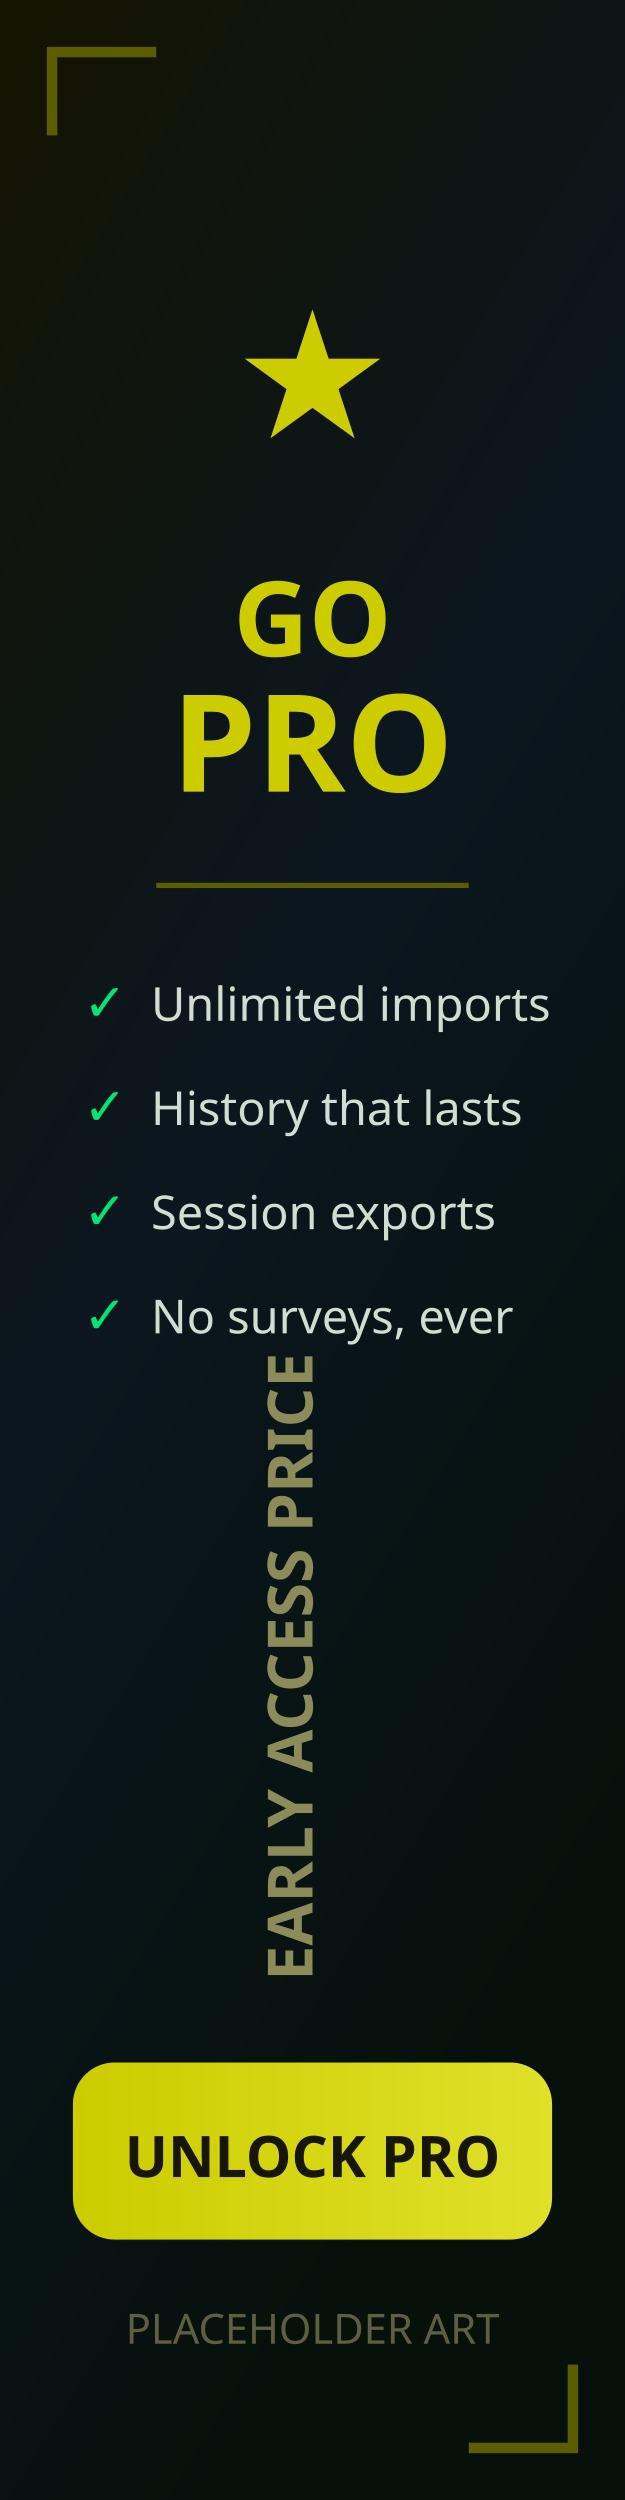
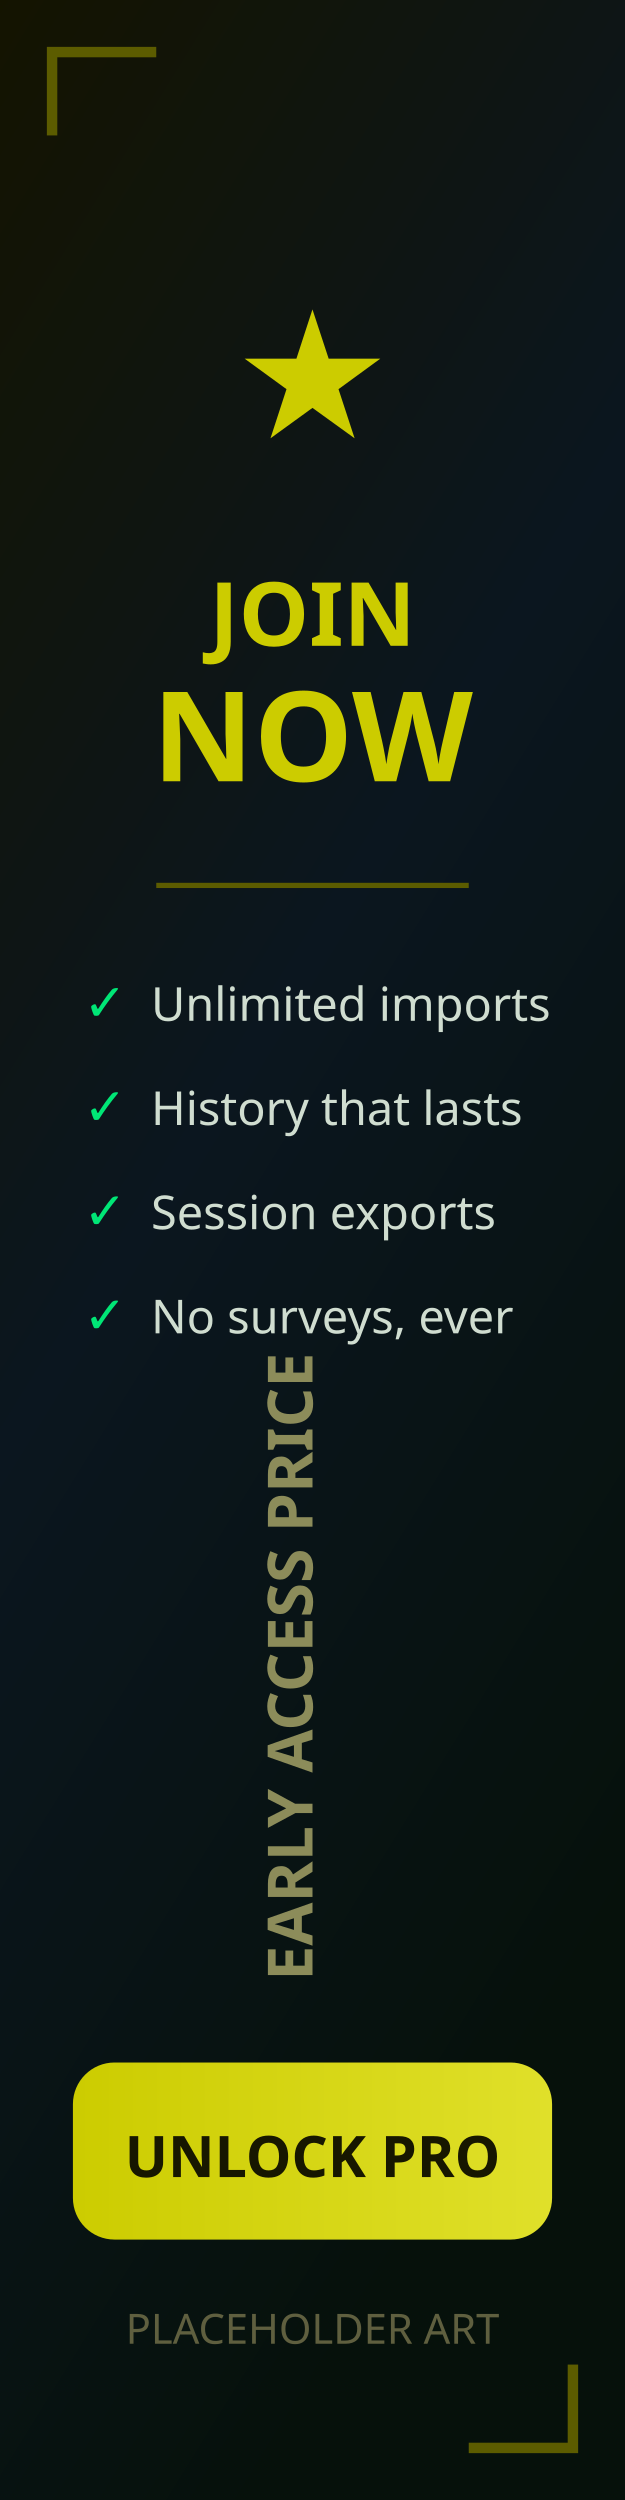
- <svg xmlns="http://www.w3.org/2000/svg" width="120" height="480" viewBox="0 0 120 480" role="img" aria-label="Go Pro — unlimited imports, no surveys, ever">
+ <svg xmlns="http://www.w3.org/2000/svg" width="120" height="480" viewBox="0 0 120 480" role="img" aria-label="Join Now — unlimited imports, no surveys, ever">
  <defs>
    <linearGradient id="s3bg" x1="0" y1="0" x2="0.4" y2="1">
      <stop offset="0" stop-color="#141400" />
      <stop offset="0.5" stop-color="#0B161F" />
      <stop offset="1" stop-color="#06110b" />
    </linearGradient>
    <linearGradient id="s3cta" x1="0" y1="0" x2="1" y2="0">
      <stop offset="0" stop-color="#cccc00" />
      <stop offset="1" stop-color="#e0e02a" />
    </linearGradient>
  </defs>
  <rect width="120" height="480" fill="url(#s3bg)" />
  <path d="M10 26 V10 H30" fill="none" stroke="#5c5c00" stroke-width="2" />
  <path d="M110 454 V470 H90" fill="none" stroke="#5c5c00" stroke-width="2" />
  <text x="60" y="84" font-size="34" text-anchor="middle" fill="#cccc00" font-family="'Segoe UI Symbol', system-ui, sans-serif">★</text>
  <g font-family="Oxanium, 'Segoe UI', system-ui, sans-serif" font-weight="800" text-anchor="middle" fill="#cccc00">
-     <text x="60" y="126" font-size="20" textLength="34" lengthAdjust="spacingAndGlyphs">GO</text>
-     <text x="60" y="152" font-size="26" textLength="60" lengthAdjust="spacingAndGlyphs">PRO</text>
+     <text x="60" y="124" font-size="17" textLength="66" lengthAdjust="spacingAndGlyphs">JOIN</text>
+     <text x="60" y="150" font-size="24" textLength="60" lengthAdjust="spacingAndGlyphs">NOW</text>
  </g>
  <line x1="30" y1="170" x2="90" y2="170" stroke="#5c5c00" stroke-width="1" />
  <g font-family="'Segoe UI', system-ui, sans-serif" font-size="9" fill="#d0ddd0">
    <text x="16" y="196" fill="#00e676" font-size="10">✓</text>
    <text x="29" y="196" textLength="76" lengthAdjust="spacingAndGlyphs">Unlimited imports</text>
    <text x="16" y="216" fill="#00e676" font-size="10">✓</text>
    <text x="29" y="216" textLength="76" lengthAdjust="spacingAndGlyphs">History that lasts</text>
    <text x="16" y="236" fill="#00e676" font-size="10">✓</text>
    <text x="29" y="236" textLength="76" lengthAdjust="spacingAndGlyphs">Session exports</text>
    <text x="16" y="256" fill="#00e676" font-size="10">✓</text>
    <text x="29" y="256" textLength="76" lengthAdjust="spacingAndGlyphs">No surveys, ever</text>
  </g>
  <text transform="translate(60 320) rotate(-90)" text-anchor="middle" font-family="Oxanium, 'Segoe UI', system-ui, sans-serif" font-weight="600" font-size="12" fill="#8c8c5a" textLength="110" lengthAdjust="spacingAndGlyphs">
    EARLY ACCESS PRICE
  </text>
  <rect x="14" y="396" width="92" height="34" rx="8" fill="url(#s3cta)" />
  <text x="60" y="418" text-anchor="middle" font-size="11" font-weight="700" fill="#171700" font-family="Oxanium, 'Segoe UI', system-ui, sans-serif" textLength="66" lengthAdjust="spacingAndGlyphs">UNLOCK PRO</text>
  <text x="60" y="450" text-anchor="middle" font-size="8" fill="#5f5f3f" font-family="'Segoe UI', system-ui, sans-serif" textLength="66" lengthAdjust="spacingAndGlyphs">PLACEHOLDER ART</text>
</svg>
